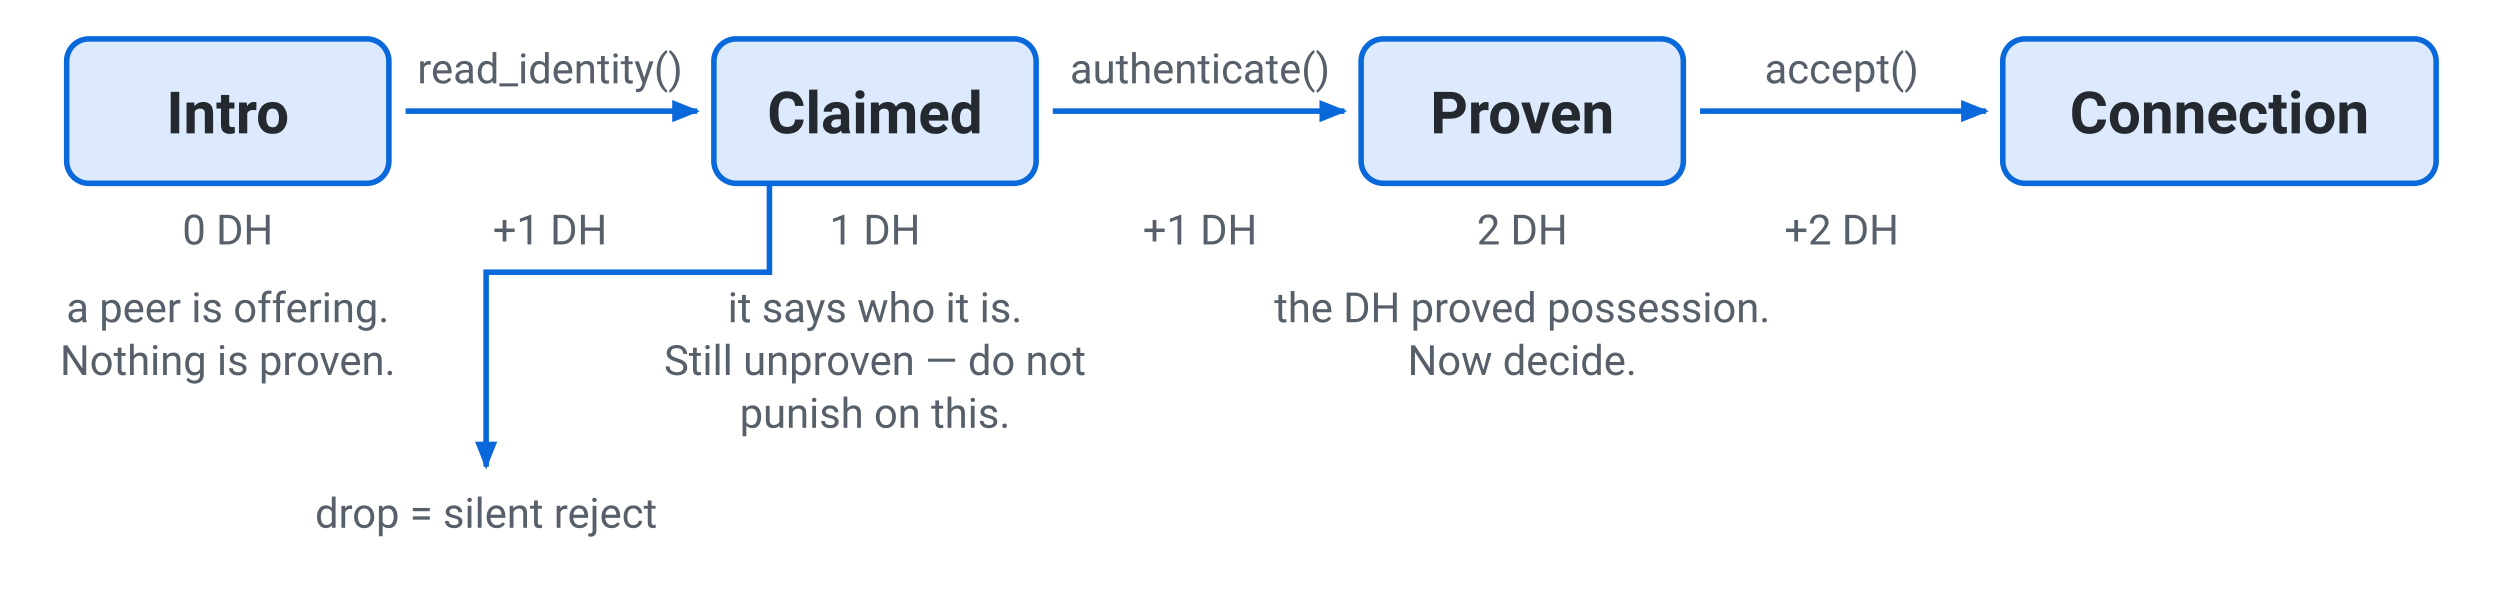
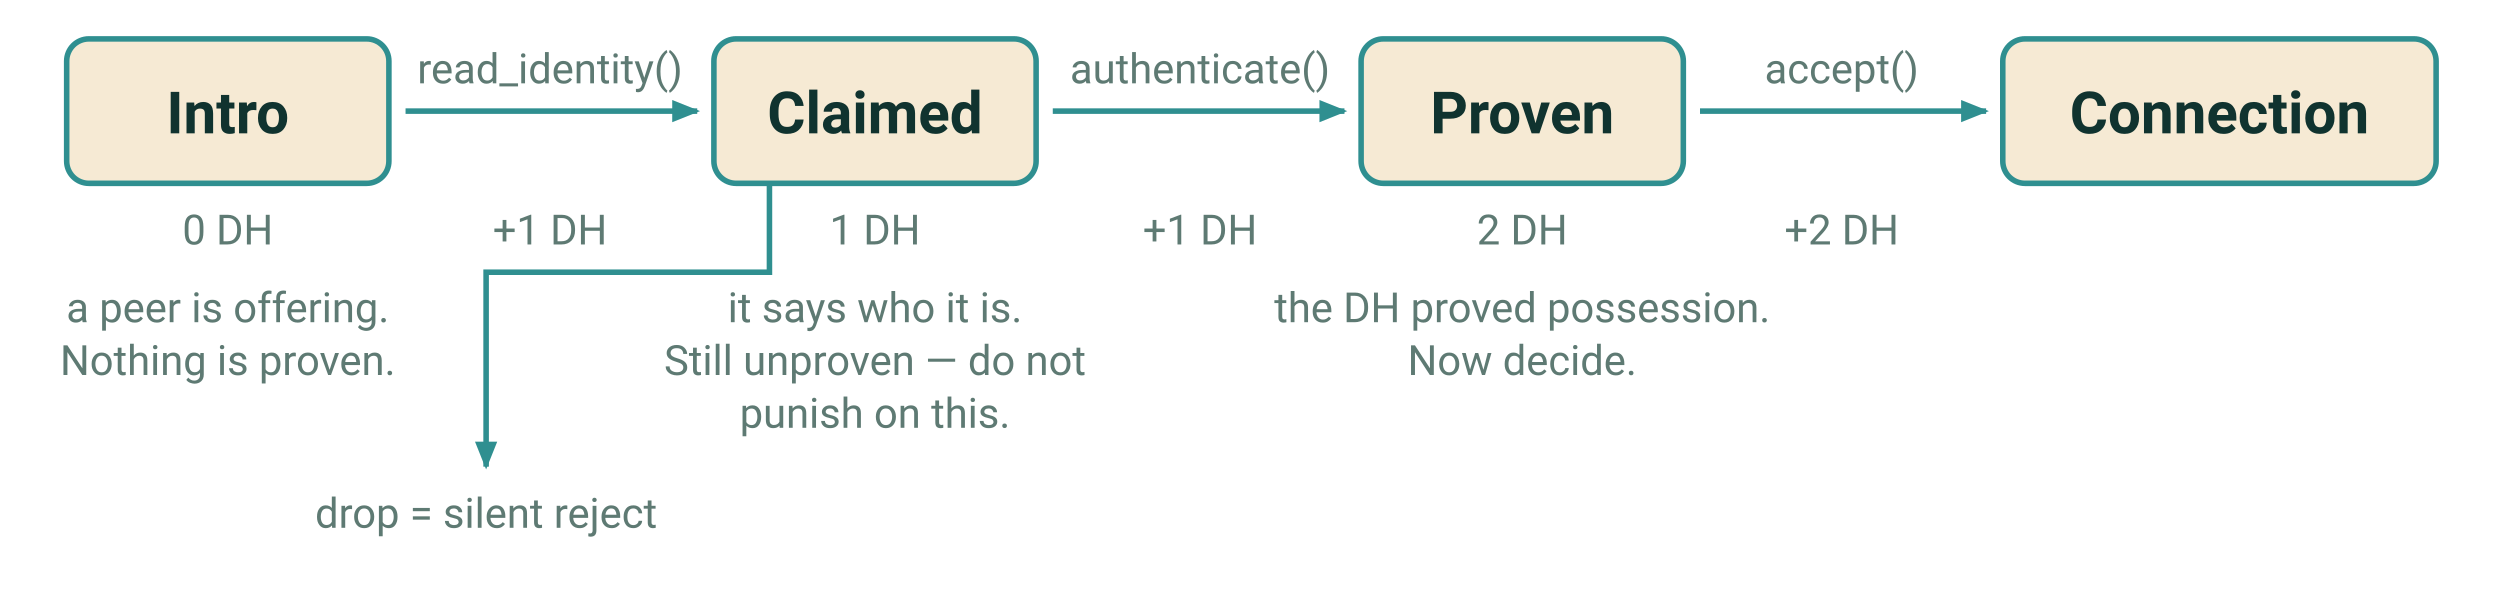
<svg xmlns="http://www.w3.org/2000/svg" width="900" height="212" viewBox="0 0 900 212" role="img" aria-label="The staged accept ladder: Intro, then read_identity() gives Claimed, then authenticate() gives Proven, then accept() gives a Connection; dropping a handle is a silent reject.">
  <defs>
    <marker id="ah" viewBox="0 0 10 8" refX="9" refY="4" markerWidth="10" markerHeight="8" markerUnits="userSpaceOnUse" orient="auto">
-       <path d="M0 0 L10 4 L0 8 Z" fill="#0969da" />
+       <path d="M0 0 L10 4 L0 8 Z" fill="#2F8F90" />
    </marker>
    <marker id="ahr" viewBox="0 0 10 8" refX="1" refY="4" markerWidth="10" markerHeight="8" markerUnits="userSpaceOnUse" orient="auto">
-       <path d="M10 0 L0 4 L10 8 Z" fill="#0969da" />
+       <path d="M10 0 L0 4 L10 8 Z" fill="#2F8F90" />
    </marker>
  </defs>
  <g font-family="system-ui, -apple-system, Segoe UI, Roboto, sans-serif">
-     <g fill="#ddeafd" stroke="#0969da" stroke-width="2">
+     <g fill="#F6EAD4" stroke="#2F8F90" stroke-width="2">
      <rect x="24" y="14" width="116" height="52" rx="8" />
      <rect x="257" y="14" width="116" height="52" rx="8" />
      <rect x="490" y="14" width="116" height="52" rx="8" />
      <rect x="721" y="14" width="156" height="52" rx="8" />
    </g>
-     <g text-anchor="middle" font-size="21" font-weight="600" fill="#24292f">
+     <g text-anchor="middle" font-size="21" font-weight="600" fill="#10332F">
      <text x="82" y="48">Intro</text>
      <text x="315" y="48">Claimed</text>
      <text x="548" y="48">Proven</text>
      <text x="799" y="48">Connection</text>
    </g>
-     <g stroke="#0969da" stroke-width="2" fill="none">
+     <g stroke="#2F8F90" stroke-width="2" fill="none">
      <path d="M146 40 L251 40" marker-end="url(#ah)" />
      <path d="M379 40 L484 40" marker-end="url(#ah)" />
      <path d="M612 40 L715 40" marker-end="url(#ah)" />
      <path d="M277 66 L277 98 L175 98 L175 168" marker-end="url(#ah)" />
    </g>
-     <g text-anchor="middle" font-size="15" fill="#57606a">
+     <g text-anchor="middle" font-size="15" fill="#5E7A73">
      <text x="198" y="30">read_identity()</text>
      <text x="432" y="30">authenticate()</text>
      <text x="663" y="30">accept()</text>
    </g>
-     <g text-anchor="middle" font-size="15" fill="#57606a">
+     <g text-anchor="middle" font-size="15" fill="#5E7A73">
      <text x="82" y="88">0 DH</text>
      <text x="198" y="88">+1 DH</text>
      <text x="315" y="88">1 DH</text>
      <text x="432" y="88">+1 DH</text>
      <text x="548" y="88">2 DH</text>
      <text x="663" y="88">+2 DH</text>
    </g>
-     <g text-anchor="middle" font-size="15" fill="#57606a">
+     <g text-anchor="middle" font-size="15" fill="#5E7A73">
      <text x="82" y="116">a peer is offering.</text>
      <text x="82" y="135">Nothing is proven.</text>
      <text x="315" y="116">it says who it is.</text>
      <text x="315" y="135">Still unproven — do not</text>
      <text x="315" y="154">punish on this.</text>
      <text x="548" y="116">the DH proved possession.</text>
      <text x="548" y="135">Now decide.</text>
      <text x="175" y="190">drop = silent reject</text>
    </g>
  </g>
</svg>
